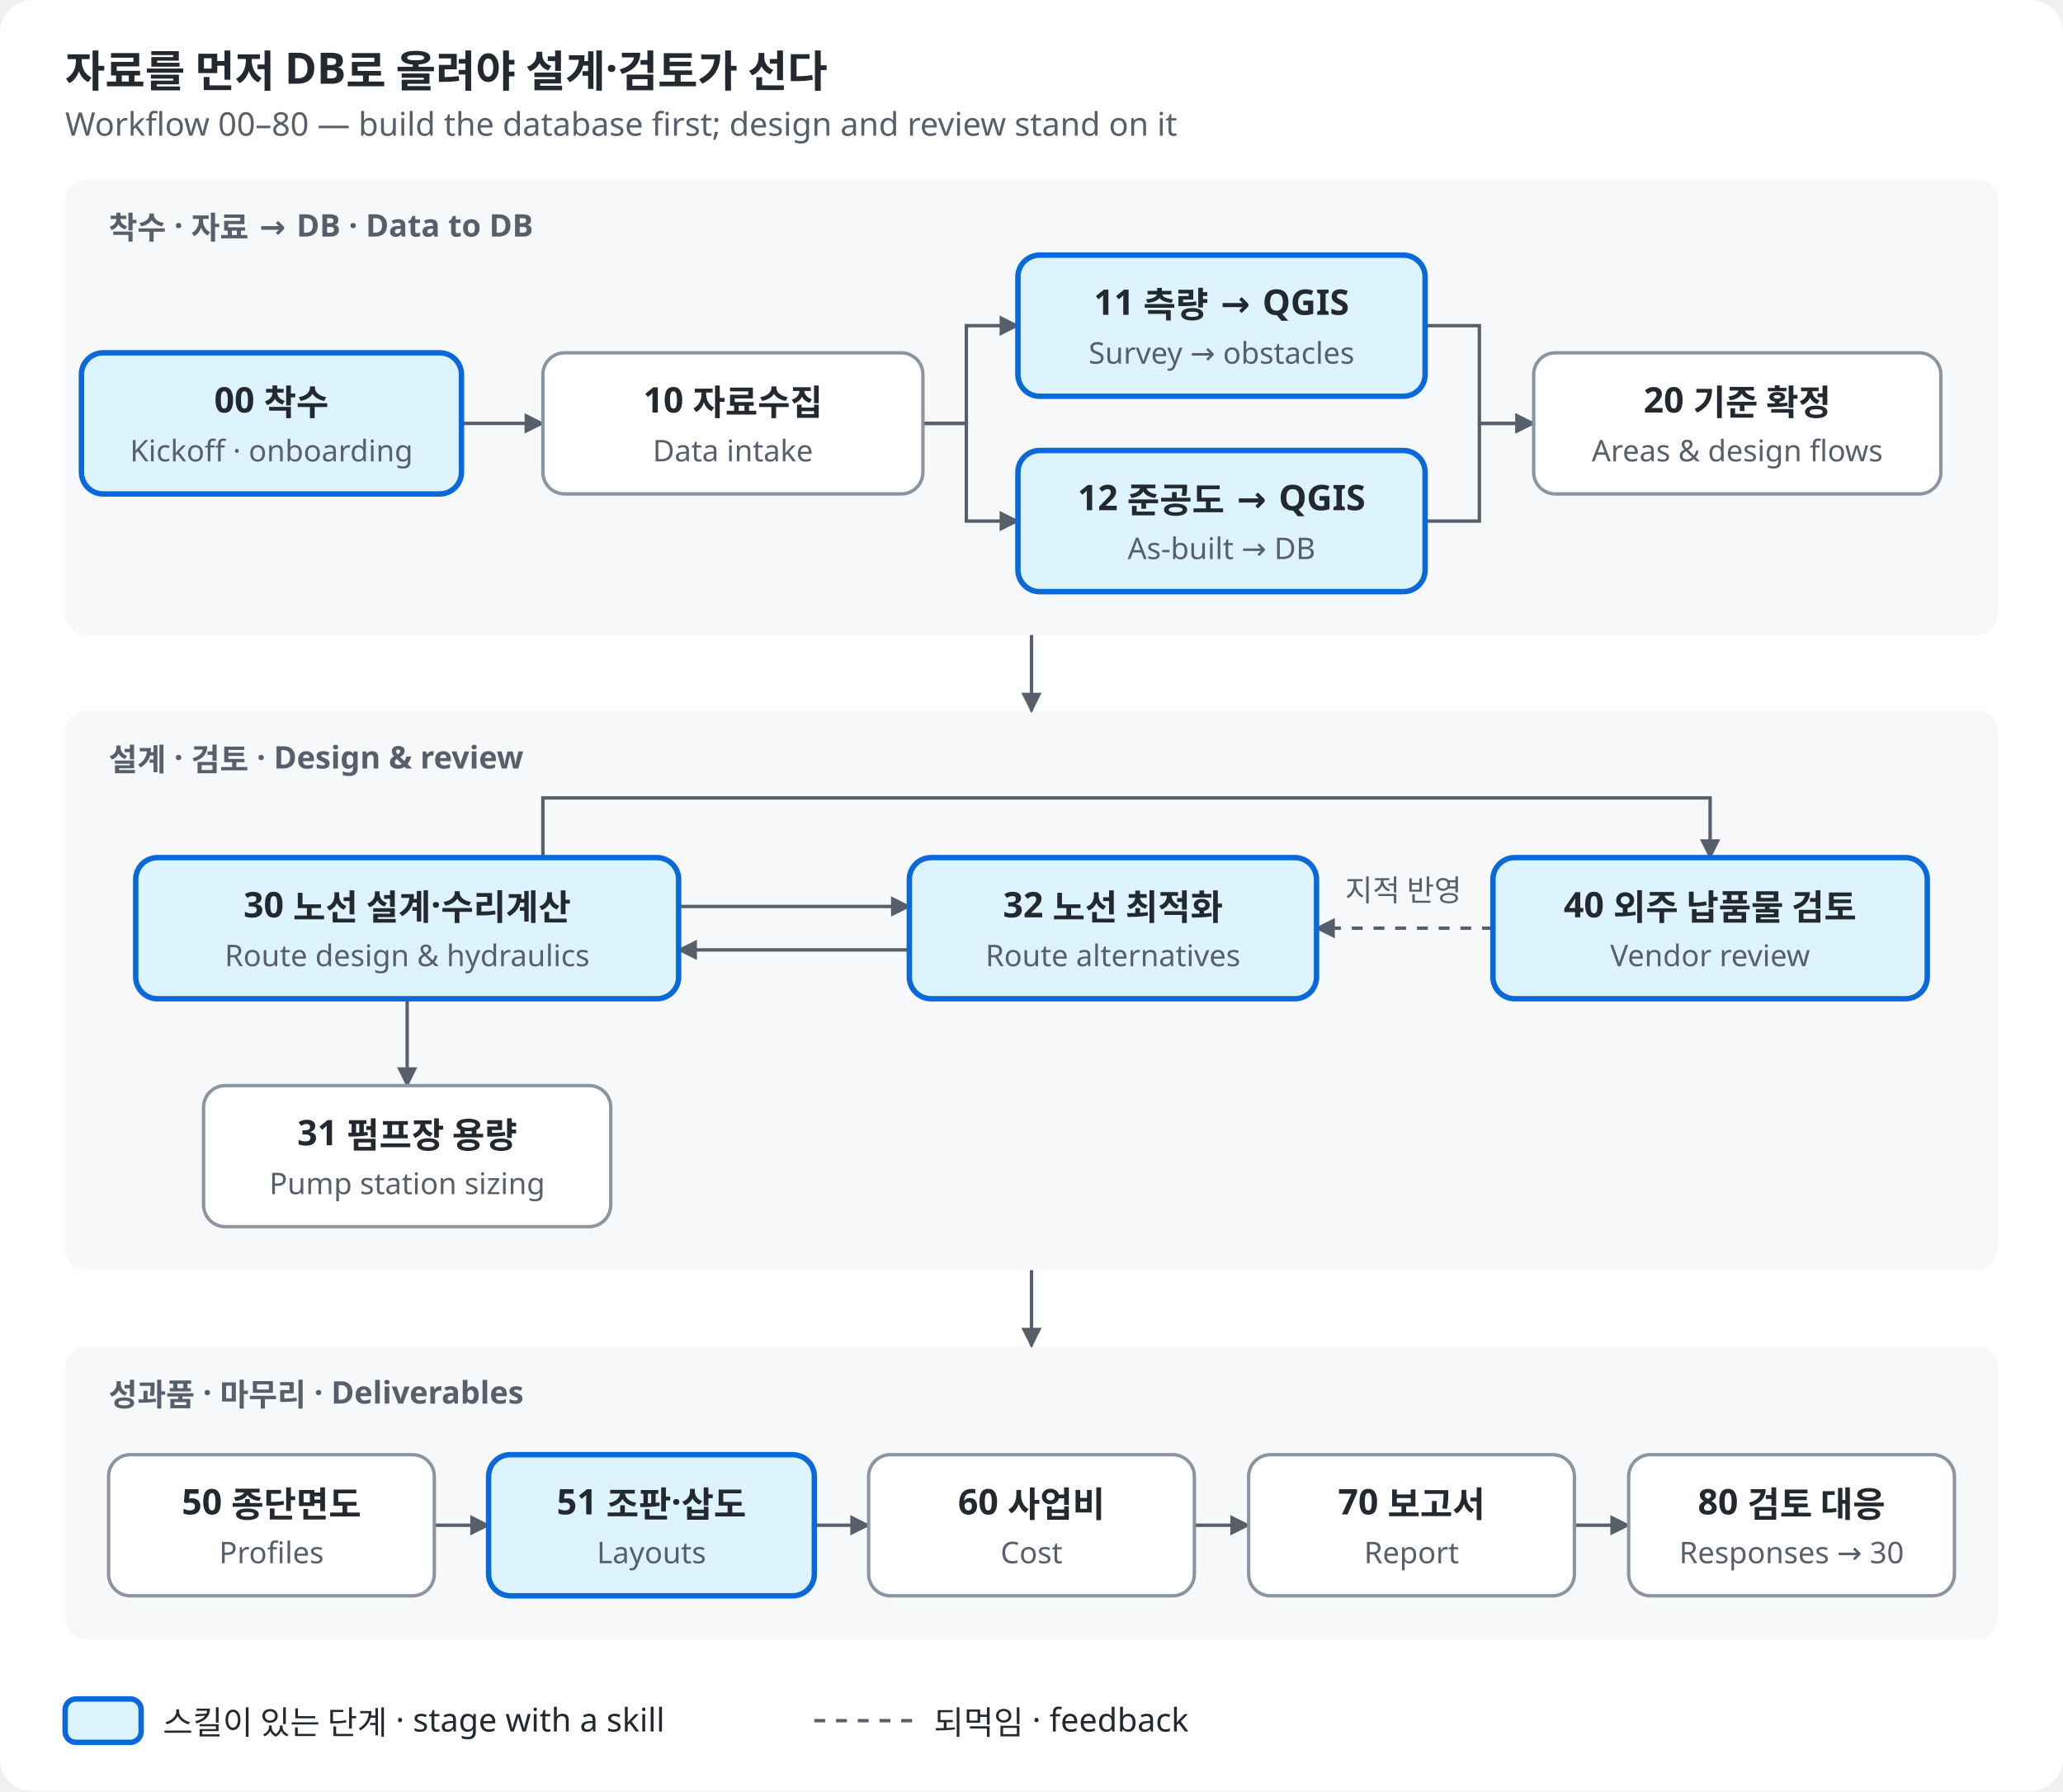
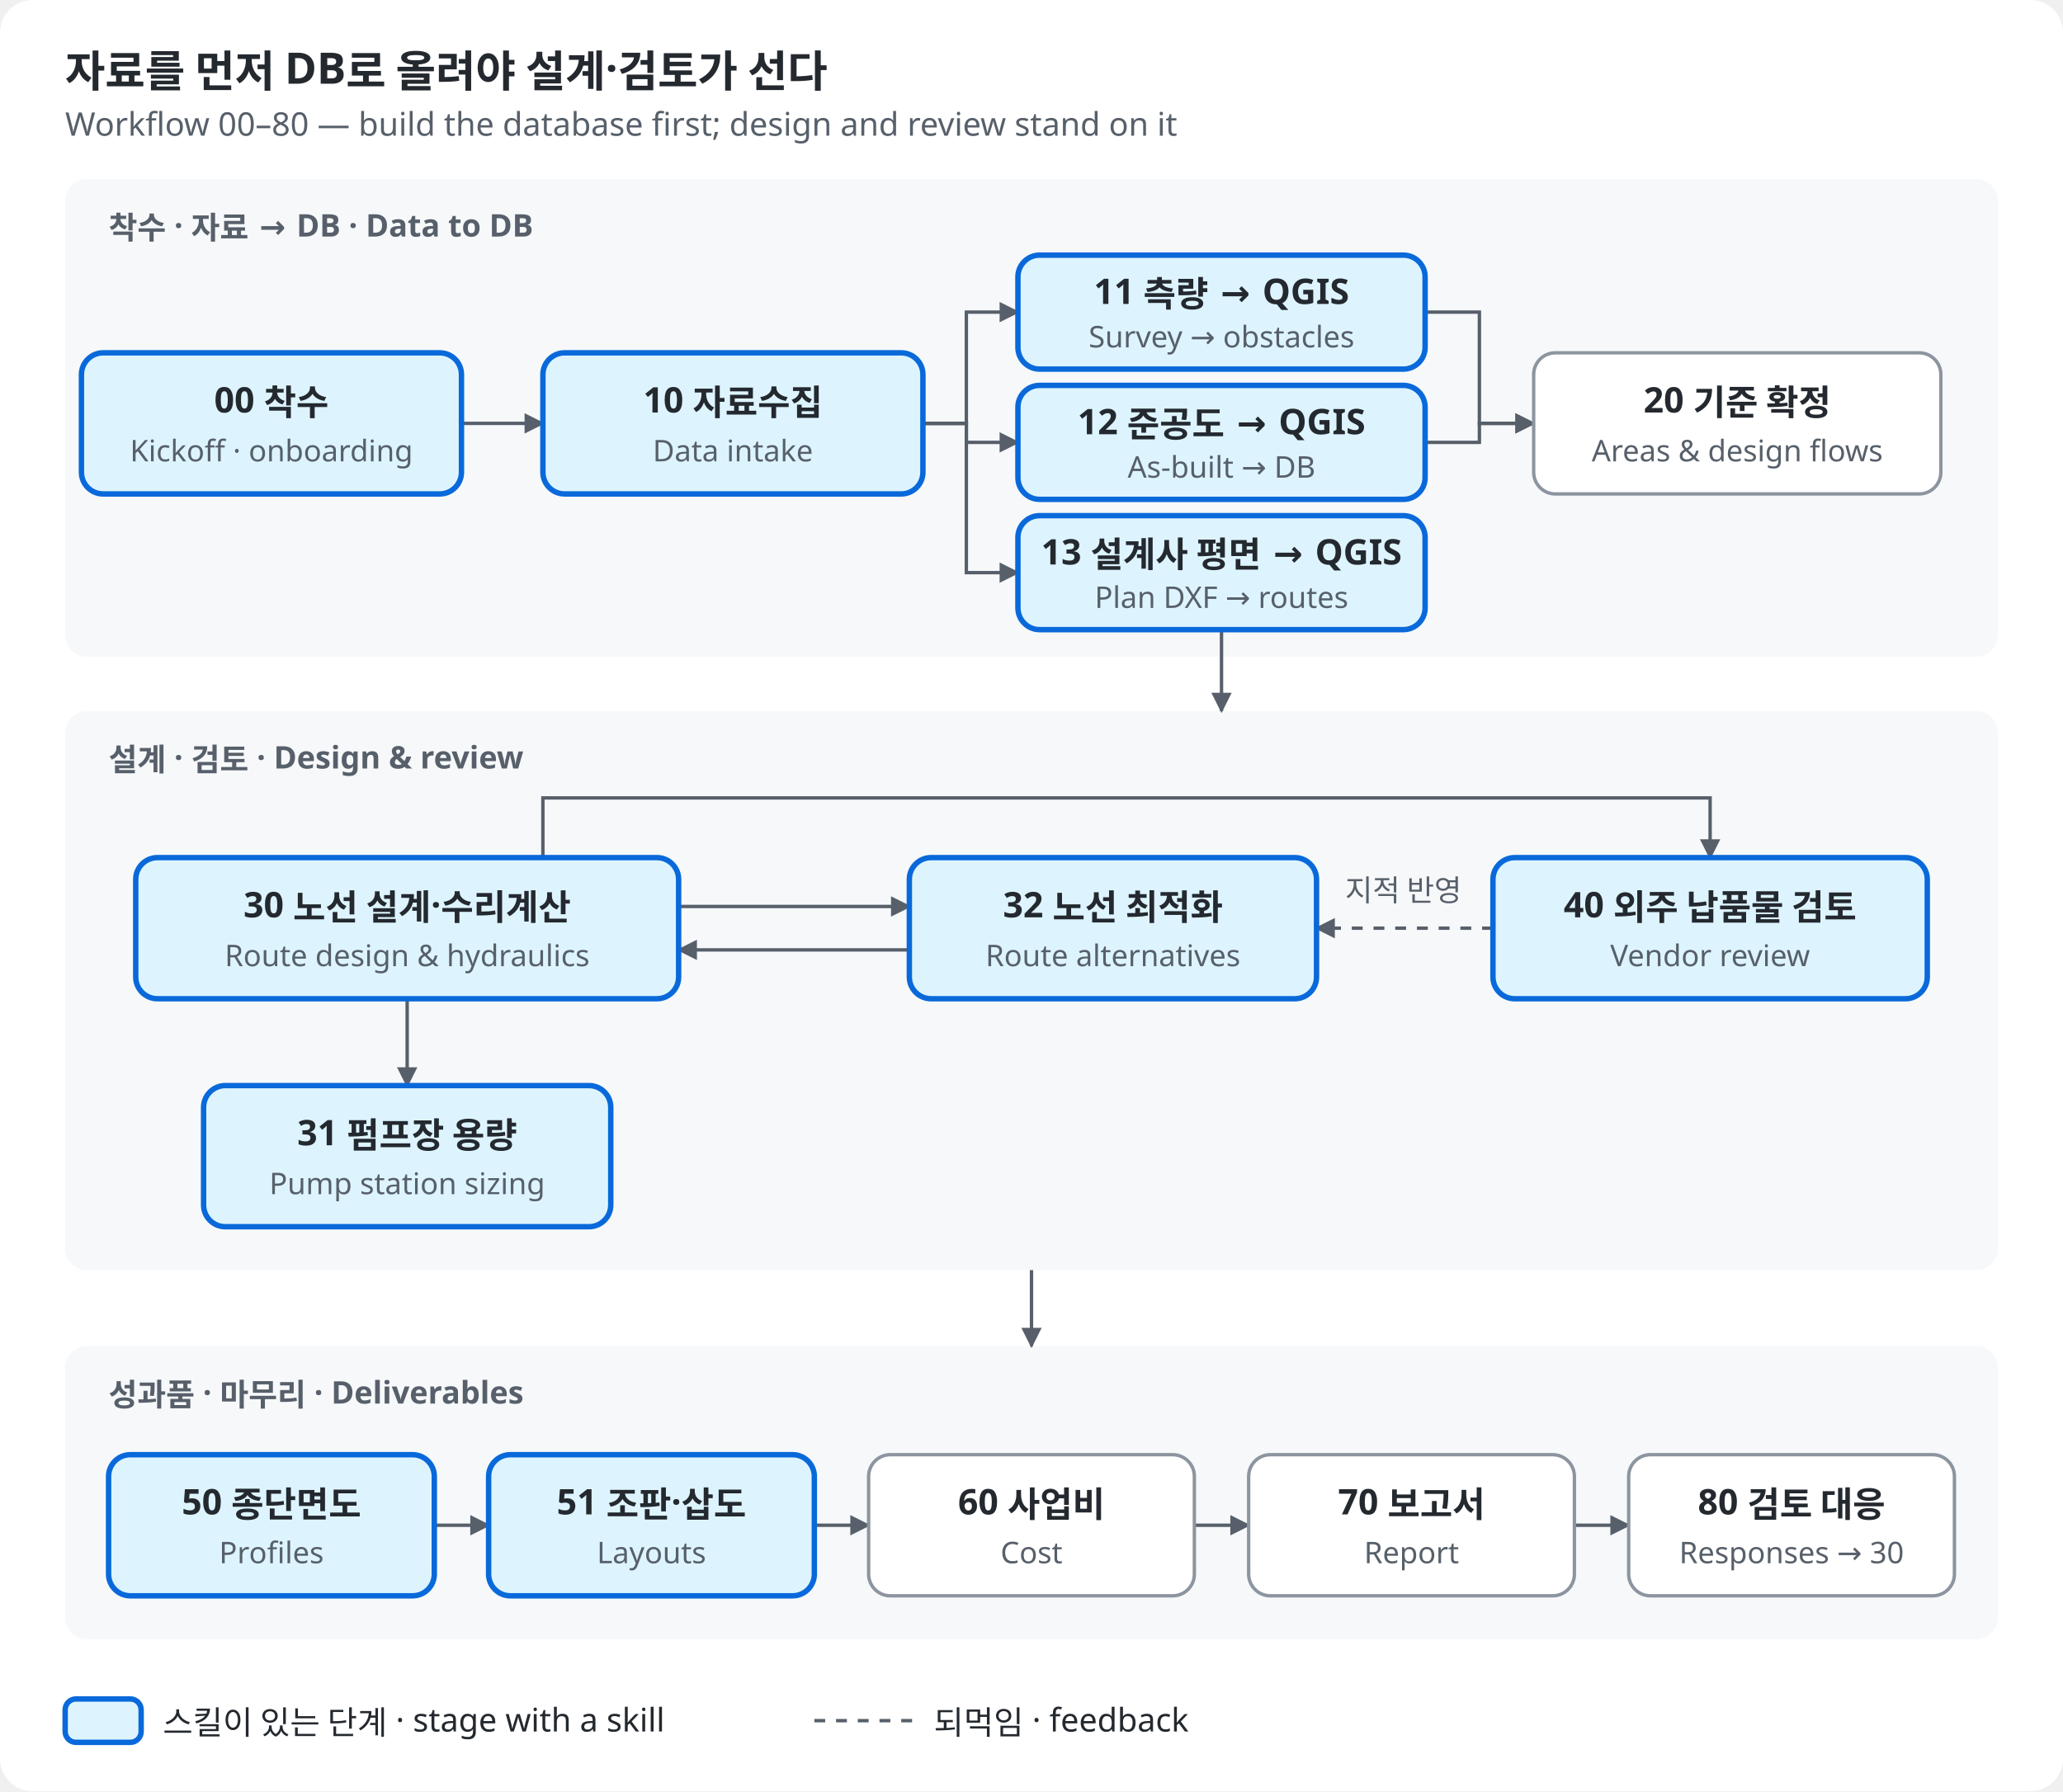
<svg xmlns="http://www.w3.org/2000/svg" viewBox="0 0 760 660" font-family="'Malgun Gothic','Apple SD Gothic Neo','Noto Sans KR',sans-serif" role="img" aria-label="Workflow stages 00 to 80">
  <defs>
    <marker id="f" viewBox="0 0 10 10" refX="9" refY="5" markerWidth="6" markerHeight="6" orient="auto-start-reverse">
      <path d="M0 0L10 5L0 10z" fill="#57606a" />
    </marker>
  </defs>
  <rect x="0" y="0" width="760" height="660" rx="12" fill="#ffffff" />
  <text x="24" y="32" font-size="16" font-weight="700" fill="#24292f">자료를 먼저 DB로 올려야 설계·검토가 선다</text>
  <text x="24" y="50" font-size="12" fill="#57606a">Workflow 00–80 — build the database first; design and review stand on it</text>
-   <rect x="24" y="66" width="712" height="168" rx="8" fill="#f6f8fa" />
+   <rect x="24" y="66" width="712" height="176" rx="8" fill="#f6f8fa" />
  <text x="40" y="88" font-size="11.5" font-weight="700" fill="#57606a">착수 · 자료 → DB  ·  Data to DB</text>
  <rect x="24" y="262" width="712" height="206" rx="8" fill="#f6f8fa" />
  <text x="40" y="284" font-size="11.5" font-weight="700" fill="#57606a">설계 · 검토  ·  Design &amp; review</text>
  <rect x="24" y="496" width="712" height="108" rx="8" fill="#f6f8fa" />
  <text x="40" y="518" font-size="11.5" font-weight="700" fill="#57606a">성과품 · 마무리  ·  Deliverables</text>
  <g fill="none" stroke="#57606a" stroke-width="1.25">
    <path d="M170 156H200" marker-end="url(#f)" />
-     <path d="M340 156H356V120H375" marker-end="url(#f)" />
-     <path d="M340 156H356V192H375" marker-end="url(#f)" />
-     <path d="M525 120H545V156H565" marker-end="url(#f)" />
-     <path d="M525 192H545V156H565" marker-end="url(#f)" />
-     <path d="M380 234V262" marker-end="url(#f)" />
+     <path d="M340 156H356V115H375" marker-end="url(#f)" />
+     <path d="M340 156H356V163H375" marker-end="url(#f)" />
+     <path d="M340 156H356V211H375" marker-end="url(#f)" />
+     <path d="M525 115H545V156H565" marker-end="url(#f)" />
+     <path d="M525 163H545V156H565" marker-end="url(#f)" />
+     <path d="M450 232V262" marker-end="url(#f)" />
    <path d="M250 334H335" marker-end="url(#f)" />
    <path d="M335 350H250" marker-end="url(#f)" />
    <path d="M150 368V400" marker-end="url(#f)" />
    <path d="M200 316V294H630V316" marker-end="url(#f)" />
    <path d="M550 342H485" stroke-dasharray="4 4" marker-end="url(#f)" />
    <path d="M380 468V496" marker-end="url(#f)" />
    <path d="M160 562H180" marker-end="url(#f)" />
    <path d="M300 562H320" marker-end="url(#f)" />
    <path d="M440 562H460" marker-end="url(#f)" />
    <path d="M580 562H600" marker-end="url(#f)" />
  </g>
  <text x="517" y="332" text-anchor="middle" font-size="11" fill="#57606a">지적 반영</text>
  <rect x="30" y="130" width="140" height="52" rx="8" fill="#ddf4ff" stroke="#0969da" stroke-width="2" />
  <text x="100" y="152" text-anchor="middle" font-size="13" font-weight="700" fill="#24292f">00 착수</text>
  <text x="100" y="170" text-anchor="middle" font-size="11" fill="#57606a">Kickoff · onboarding</text>
-   <rect x="200" y="130" width="140" height="52" rx="8" fill="#ffffff" stroke="#8c959f" stroke-width="1.25" />
+   <rect x="200" y="130" width="140" height="52" rx="8" fill="#ddf4ff" stroke="#0969da" stroke-width="2" />
  <text x="270" y="152" text-anchor="middle" font-size="13" font-weight="700" fill="#24292f">10 자료수집</text>
  <text x="270" y="170" text-anchor="middle" font-size="11" fill="#57606a">Data intake</text>
-   <rect x="375" y="94" width="150" height="52" rx="8" fill="#ddf4ff" stroke="#0969da" stroke-width="2" />
-   <text x="450" y="116" text-anchor="middle" font-size="13" font-weight="700" fill="#24292f">11 측량 → QGIS</text>
-   <text x="450" y="134" text-anchor="middle" font-size="11" fill="#57606a">Survey → obstacles</text>
-   <rect x="375" y="166" width="150" height="52" rx="8" fill="#ddf4ff" stroke="#0969da" stroke-width="2" />
-   <text x="450" y="188" text-anchor="middle" font-size="13" font-weight="700" fill="#24292f">12 준공도 → QGIS</text>
-   <text x="450" y="206" text-anchor="middle" font-size="11" fill="#57606a">As-built → DB</text>
+   <rect x="375" y="94" width="150" height="42" rx="8" fill="#ddf4ff" stroke="#0969da" stroke-width="2" />
+   <text x="450" y="112" text-anchor="middle" font-size="13" font-weight="700" fill="#24292f">11 측량 → QGIS</text>
+   <text x="450" y="128" text-anchor="middle" font-size="11" fill="#57606a">Survey → obstacles</text>
+   <rect x="375" y="142" width="150" height="42" rx="8" fill="#ddf4ff" stroke="#0969da" stroke-width="2" />
+   <text x="450" y="160" text-anchor="middle" font-size="13" font-weight="700" fill="#24292f">12 준공도 → QGIS</text>
+   <text x="450" y="176" text-anchor="middle" font-size="11" fill="#57606a">As-built → DB</text>
+   <rect x="375" y="190" width="150" height="42" rx="8" fill="#ddf4ff" stroke="#0969da" stroke-width="2" />
+   <text x="450" y="208" text-anchor="middle" font-size="13" font-weight="700" fill="#24292f">13 설계사 평면 → QGIS</text>
+   <text x="450" y="224" text-anchor="middle" font-size="11" fill="#57606a">Plan DXF → routes</text>
  <rect x="565" y="130" width="150" height="52" rx="8" fill="#ffffff" stroke="#8c959f" stroke-width="1.25" />
  <text x="640" y="152" text-anchor="middle" font-size="13" font-weight="700" fill="#24292f">20 기준 확정</text>
  <text x="640" y="170" text-anchor="middle" font-size="11" fill="#57606a">Areas &amp; design flows</text>
  <rect x="50" y="316" width="200" height="52" rx="8" fill="#ddf4ff" stroke="#0969da" stroke-width="2" />
  <text x="150" y="338" text-anchor="middle" font-size="13" font-weight="700" fill="#24292f">30 노선 설계·수리계산</text>
  <text x="150" y="356" text-anchor="middle" font-size="11" fill="#57606a">Route design &amp; hydraulics</text>
-   <rect x="75" y="400" width="150" height="52" rx="8" fill="#ffffff" stroke="#8c959f" stroke-width="1.25" />
+   <rect x="75" y="400" width="150" height="52" rx="8" fill="#ddf4ff" stroke="#0969da" stroke-width="2" />
  <text x="150" y="422" text-anchor="middle" font-size="13" font-weight="700" fill="#24292f">31 펌프장 용량</text>
  <text x="150" y="440" text-anchor="middle" font-size="11" fill="#57606a">Pump station sizing</text>
  <rect x="335" y="316" width="150" height="52" rx="8" fill="#ddf4ff" stroke="#0969da" stroke-width="2" />
  <text x="410" y="338" text-anchor="middle" font-size="13" font-weight="700" fill="#24292f">32 노선 최적화</text>
  <text x="410" y="356" text-anchor="middle" font-size="11" fill="#57606a">Route alternatives</text>
  <rect x="550" y="316" width="160" height="52" rx="8" fill="#ddf4ff" stroke="#0969da" stroke-width="2" />
  <text x="630" y="338" text-anchor="middle" font-size="13" font-weight="700" fill="#24292f">40 외주 납품물 검토</text>
  <text x="630" y="356" text-anchor="middle" font-size="11" fill="#57606a">Vendor review</text>
-   <rect x="40" y="536" width="120" height="52" rx="8" fill="#ffffff" stroke="#8c959f" stroke-width="1.25" />
+   <rect x="40" y="536" width="120" height="52" rx="8" fill="#ddf4ff" stroke="#0969da" stroke-width="2" />
  <text x="100" y="558" text-anchor="middle" font-size="13" font-weight="700" fill="#24292f">50 종단면도</text>
  <text x="100" y="576" text-anchor="middle" font-size="11" fill="#57606a">Profiles</text>
  <rect x="180" y="536" width="120" height="52" rx="8" fill="#ddf4ff" stroke="#0969da" stroke-width="2" />
  <text x="240" y="558" text-anchor="middle" font-size="13" font-weight="700" fill="#24292f">51 조판·삽도</text>
  <text x="240" y="576" text-anchor="middle" font-size="11" fill="#57606a">Layouts</text>
  <rect x="320" y="536" width="120" height="52" rx="8" fill="#ffffff" stroke="#8c959f" stroke-width="1.25" />
  <text x="380" y="558" text-anchor="middle" font-size="13" font-weight="700" fill="#24292f">60 사업비</text>
  <text x="380" y="576" text-anchor="middle" font-size="11" fill="#57606a">Cost</text>
  <rect x="460" y="536" width="120" height="52" rx="8" fill="#ffffff" stroke="#8c959f" stroke-width="1.25" />
  <text x="520" y="558" text-anchor="middle" font-size="13" font-weight="700" fill="#24292f">70 보고서</text>
  <text x="520" y="576" text-anchor="middle" font-size="11" fill="#57606a">Report</text>
  <rect x="600" y="536" width="120" height="52" rx="8" fill="#ffffff" stroke="#8c959f" stroke-width="1.25" />
  <text x="660" y="558" text-anchor="middle" font-size="13" font-weight="700" fill="#24292f">80 검토 대응</text>
  <text x="660" y="576" text-anchor="middle" font-size="11" fill="#57606a">Responses → 30</text>
  <rect x="24" y="626" width="28" height="16" rx="4" fill="#ddf4ff" stroke="#0969da" stroke-width="2" />
  <text x="60" y="639" font-size="12" fill="#24292f">스킬이 있는 단계 · stage with a skill</text>
  <line x1="300" y1="634" x2="336" y2="634" stroke="#57606a" stroke-width="1.25" stroke-dasharray="4 4" />
  <text x="344" y="639" font-size="12" fill="#24292f">되먹임 · feedback</text>
</svg>
